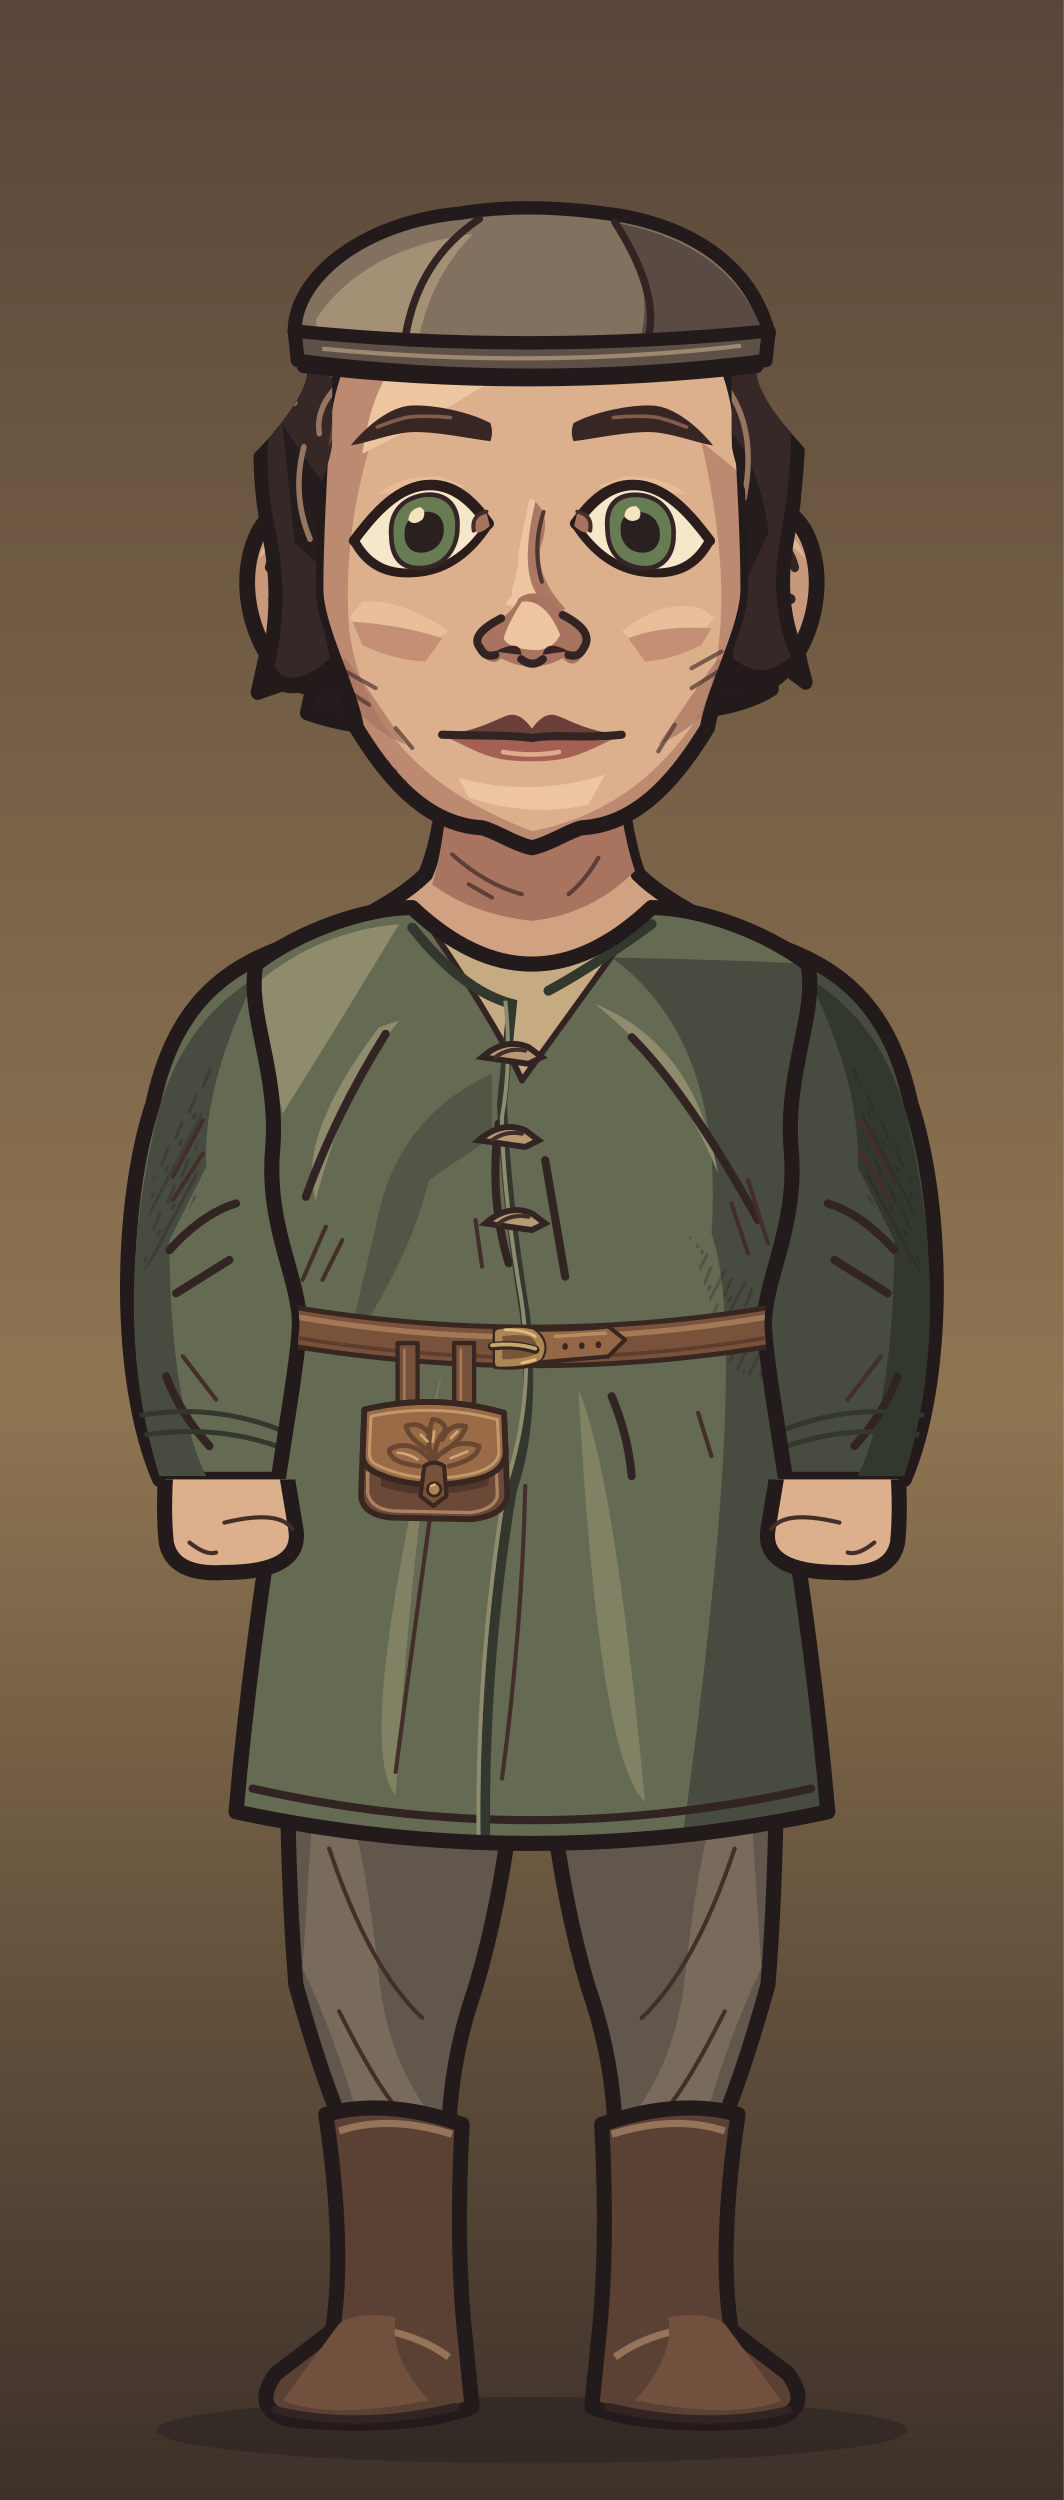
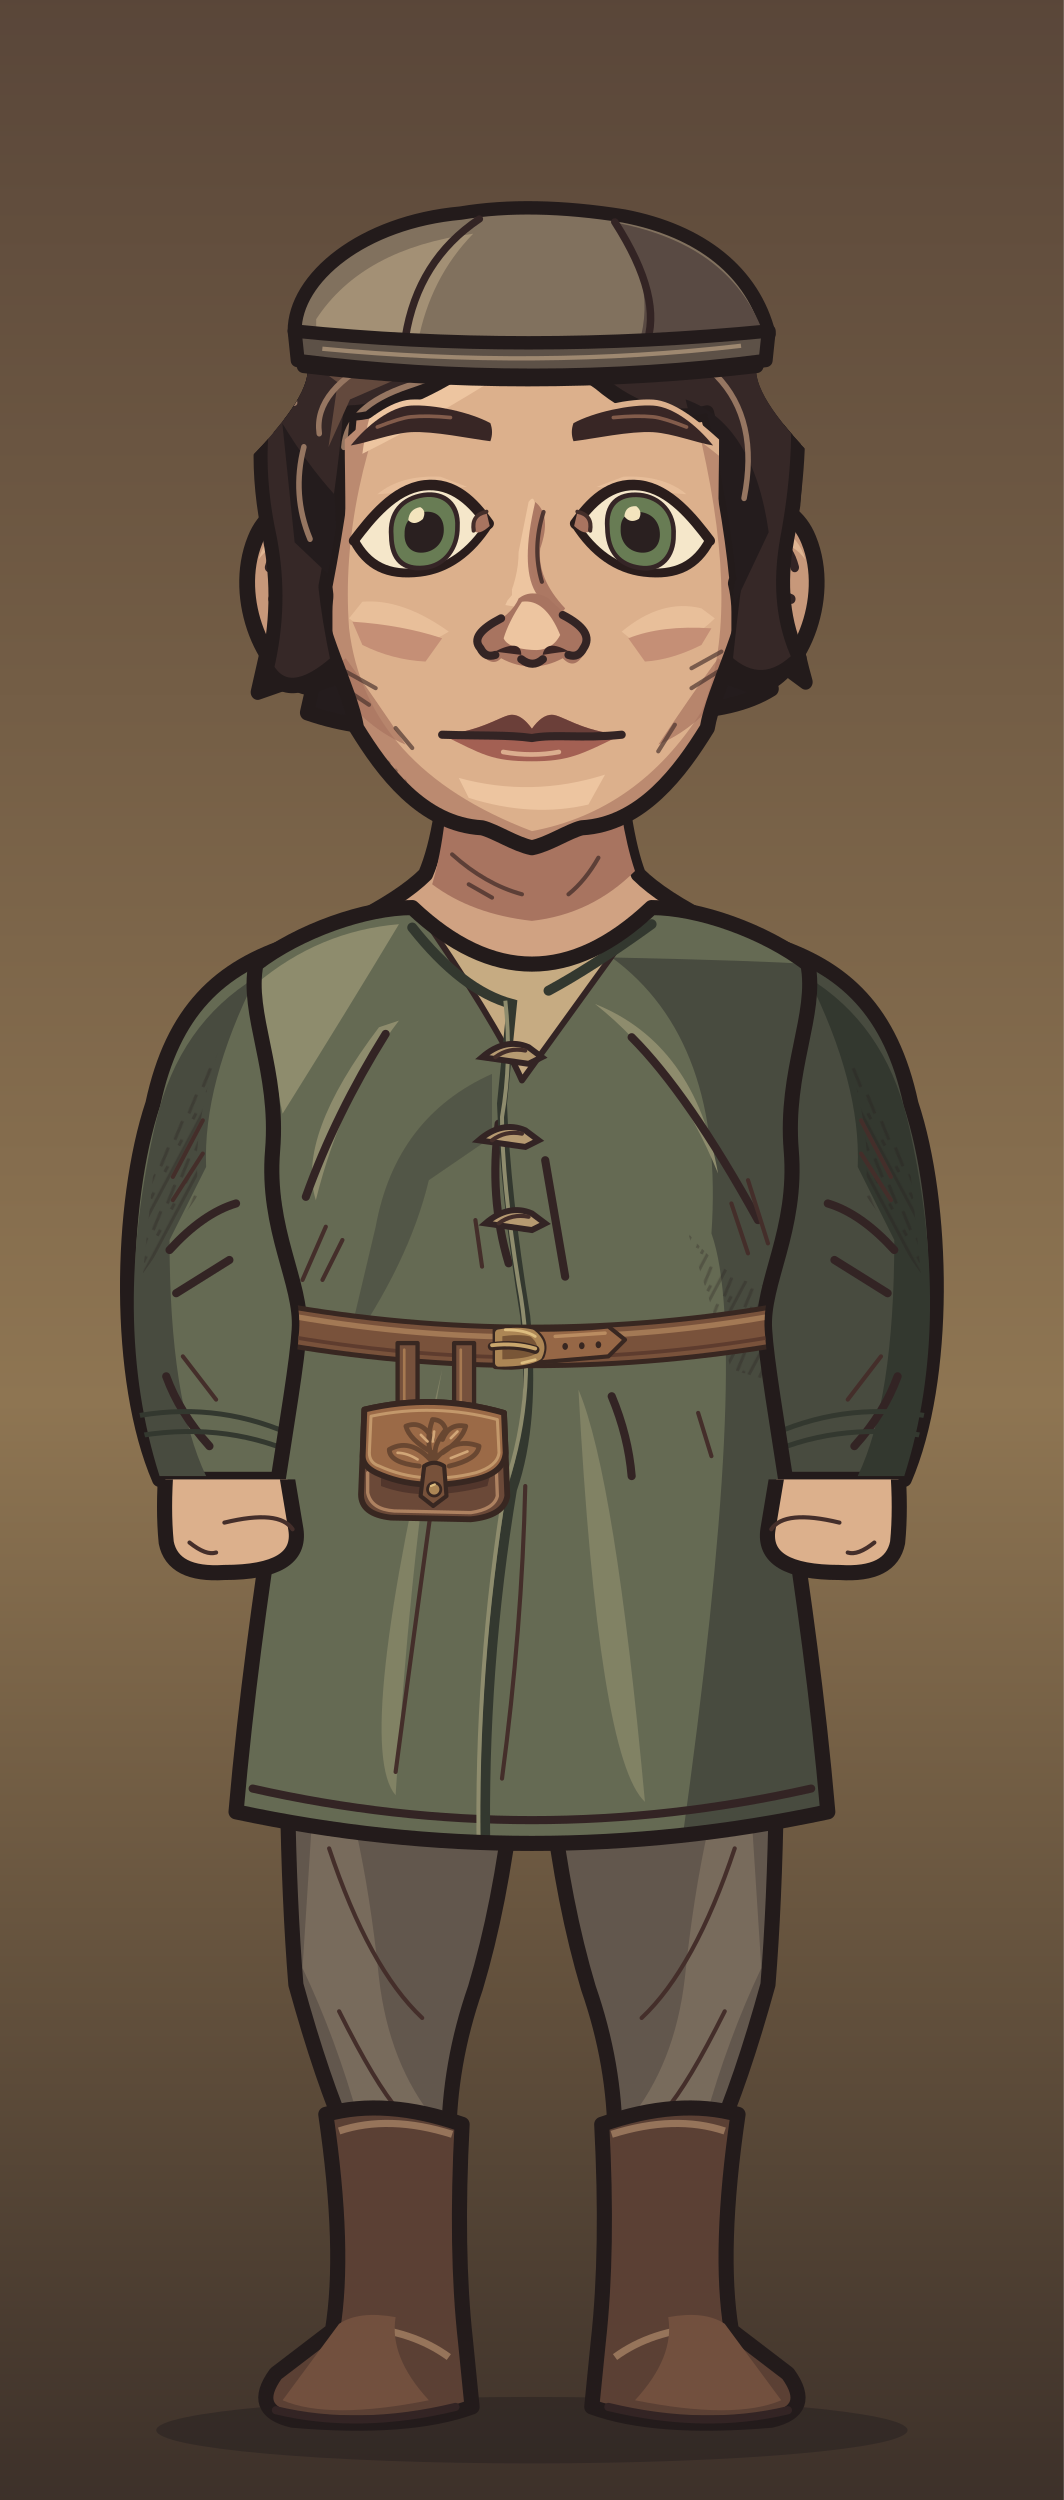
<svg xmlns="http://www.w3.org/2000/svg" xmlns:xlink="http://www.w3.org/1999/xlink" aria-labelledby="title" width="320" height="752" viewBox="0 0 320 752" role="img" data-belt="leather">
  <defs>
    <style>
      .edge {stroke:#231b1b;stroke-width:4.55;stroke-linecap:round;stroke-linejoin:round}
      .seam {fill:none;stroke:#332424;stroke-width:2.45;stroke-linecap:round;stroke-linejoin:round}
      .etch {fill:none;stroke:#442e2a;stroke-width:1.25;stroke-linecap:round}
      .hair-line {fill:none;stroke:#967661;stroke-width:1.45;stroke-linecap:round}
      .white {fill:#f5e7ca;stroke:#2a1d1c;stroke-width:2.65;stroke-linejoin:round}
      .label {fill:#efdfc1;font:600 20px Georgia,serif}
      .muted {fill:#b8aa96;font:13px 'Segoe UI',sans-serif}
      .section {fill:#dcbb8e;font:600 14px 'Segoe UI',sans-serif}
    </style>
    <linearGradient id="umber" x2="0" y2="1" gradientUnits="objectBoundingBox">
      <stop stop-color="#594639" />
      <stop offset=".56" stop-color="#8e7552" />
      <stop offset="1" stop-color="#3c3029" />
    </linearGradient>
    <linearGradient id="ash" x2="0" y2="1" gradientUnits="objectBoundingBox">
      <stop stop-color="#3b423d" />
      <stop offset=".56" stop-color="#7a7d67" />
      <stop offset="1" stop-color="#242b28" />
    </linearGradient>
    <linearGradient id="rose" x2="0" y2="1" gradientUnits="objectBoundingBox">
      <stop stop-color="#51404a" />
      <stop offset=".56" stop-color="#8a6972" />
      <stop offset="1" stop-color="#372c33" />
    </linearGradient>
    <pattern id="paper-grain" width="63" height="57" patternUnits="userSpaceOnUse">
      <path d="M1 16l2-1m21-4 5-2m16 7 6-1M12 32l3-1m16 11 4-1m20-14 4 1M4 51l5-1m41 0 9-2" fill="none" stroke="#231a1b" stroke-width=".85" opacity=".19" />
      <path d="M4 5l9-1m29 2 2-1M1 40l4-1m12 9 1-1m21-23 4-1m9 12 5-2" fill="none" stroke="#f0dbb5" stroke-width=".85" opacity=".23" />
      <path d="M16 19h.6m13-3h.7m28 6h.7m-39 15h.6m23 4h.6m-12 11h.7m29-39h.7" fill="none" stroke="#21191a" stroke-width="1.2" opacity=".28" stroke-linecap="round" />
    </pattern>
    <pattern id="ink-lines" width="7" height="9" patternUnits="userSpaceOnUse" patternTransform="rotate(28)">
      <path d="M1 -2V10m2.8-8 .6 6m1.9-1v5" stroke="#271d1d" stroke-width=".95" fill="none" opacity=".65" />
    </pattern>
    <radialGradient id="vignette" cx=".5" cy=".39" r=".72">
      <stop offset=".47" stop-color="#20191c" stop-opacity="0" />
      <stop offset="1" stop-color="#20191c" stop-opacity=".48" />
    </radialGradient>
    <g id="firs" fill="currentColor">
      <path d="M10 439Q15 379 12 300L9 220 15 146 15 54 19 80 21 147 28 230 25 326 29 439Z" />
      <path d="M17 169Q27 174 45 174L57 169 49 179 27 187 17 185                M18 194Q29 196 52 192L63 183 56 194 26 205 16 207                M15 225Q46 230 67 218L77 206 71 223 42 238 18 241                M17 252Q48 255 78 245L91 230 84 249 52 266 20 269                M14 282Q40 281 71 278L88 261 84 281 57 291 19 298                M19 312Q43 316 69 310L88 299 84 310 58 322 22 325" />
      <path d="M6 312 0 315V284L11 285M0 266 13 270V250L0 249M0 220 15 221 15 206 0 202                M0 180 16 181V167L0 165M0 141 15 150V138L0 133M0 112 17 127V118L0 104" />
      <path d="M64 440Q55 380 58 324L59 258 63 217 68 222 65 266 68 328 76 440Z                M63 291Q78 294 89 282L100 267 96 283 81 301 62 307                M63 323Q80 323 106 304L98 321 68 339                M63 316Q44 306 37 293L41 307 64 329Z" />
    </g>
    <g id="brambles" fill="none" stroke="currentColor" stroke-linecap="round" stroke-linejoin="round">
      <path stroke-width="3.8" d="M9 440Q13 401 21 380T26 333m-8 57Q39 375 43 352m-28 46Q6 377 0 376M41 440Q41 402 63 385m-20 44q26-6 39-30" />
      <path stroke-width="2" d="M23 364l14-13m-12 4-7-15m20 29 17-4m-15-1 1-11m13 49 2-17m2 14 18-5m-34 32q-12-10-17-10" />
    </g>
    <g id="night-scratches" fill="none" stroke="currentColor" stroke-width="1.2" stroke-linecap="round">
      <path d="M16 113q32-11 54-8m-30 9 16-3m184-40q19-4 44 1m-11 7 19 4                M24 335q33-3 68-16m-44 16 26-4m164-9q31 5 60-3m-39 8 38-3                M27 391q22-6 52-5m168 14q28-8 57-8m-40 11 24-4                M55 178l18-6m177 36 17 3m-12-4 17-1" />
    </g>
    <g id="shirt-setting">
      <rect width="320" height="440" fill="url(#umber)" />
      <path d="M50 217q24 8 64 1l-15 7-56 6m176-90q39-13 70-5l-26 4 28 2-64 6" fill="#856c54" opacity=".5" />
      <use xlink:href="#firs" style="color:#342827" opacity=".52" transform="translate(-26 8)" />
      <use xlink:href="#firs" style="color:#413128" opacity=".58" transform="translate(340 101) scale(-1 .81)" />
      <use xlink:href="#night-scratches" style="color:#dfbb87" opacity=".28" />
      <use xlink:href="#brambles" style="color:#291f22" opacity=".71" />
      <rect width="320" height="440" fill="url(#vignette)" />
      <rect width="320" height="440" fill="url(#paper-grain)" />
    </g>
    <g id="armor-setting">
      <rect width="320" height="440" fill="url(#ash)" />
      <path d="M42 173q49-4 68 3l-43 6 25 3-49 4m151 35q47 10 104-6l-26 14-62 8Z" fill="#707764" opacity=".48" />
      <use xlink:href="#firs" style="color:#27312c" opacity=".64" transform="translate(-36 30)" />
      <use xlink:href="#firs" style="color:#303833" opacity=".75" transform="translate(324 45) scale(-.86 1.03)" />
      <use xlink:href="#brambles" style="color:#252a27" opacity=".62" transform="translate(319 10) scale(-1 1)" />
      <use xlink:href="#night-scratches" style="color:#d8d8a9" opacity=".28" transform="translate(-2 21)" />
      <rect width="320" height="440" fill="url(#vignette)" />
      <rect width="320" height="440" fill="url(#paper-grain)" />
    </g>
    <g id="woman-setting">
      <rect width="320" height="440" fill="url(#rose)" />
      <path d="M44 235q40-4 76-1l-20 6-36 2 19 3-44 5m183-50q35 3 60-3l-24 9-31 2" fill="#775d65" opacity=".6" />
      <use xlink:href="#firs" style="color:#3b2b34" opacity=".58" transform="translate(-20 84) scale(.86 .91)" />
      <use xlink:href="#firs" style="color:#3d2e39" opacity=".68" transform="translate(327 54) scale(-.85 .98)" />
      <path d="M300 440q-2-82-6-173l-9-103 7-35 12 42 9 98 7 171Z                M294 195q-10-18-25-24l-15-1 13-4 11 2 18 15                M285 162q-13-22-34-27l-7 4 7-11 17 4 20 17                M303 242q-18-23-36-27l-13 3 15-9 11 2 21 15" fill="#3a2b33" opacity=".64" />
      <use xlink:href="#brambles" style="color:#2d2229" opacity=".8" transform="translate(12 6)" />
      <use xlink:href="#night-scratches" style="color:#e1b8a8" opacity=".28" transform="translate(0 7)" />
      <rect width="320" height="440" fill="url(#vignette)" />
      <rect width="320" height="440" fill="url(#paper-grain)" />
    </g>
    <pattern id="mail-rings" width="14" height="13" patternUnits="userSpaceOnUse" patternTransform="rotate(-7)">
      <path d="M-1 2q3-3 6 0 1 3-2 5Q0 8-1 5M6 2q3-3 6 0 1 3-2 5Q7 8 6 5M3 8q3-3 6 0 1 3-2 5-3 1-4-2M10 8q3-3 6 0" fill="none" stroke="#2d2c28" stroke-width="1.6" stroke-linecap="round" />
      <path d="M-.5 4q1.5-2 3-1m5 1q1.4-2 3-1M4 10q1.5-2 3-1m4 1q1.4-2 3-1" fill="none" stroke="#9a9b87" stroke-width="1.12" opacity=".78" stroke-linecap="round" />
    </pattern>
    <pattern id="armor-plates" width="47" height="24" patternUnits="userSpaceOnUse" patternTransform="translate(4 4) rotate(2)">
      <path d="M1 0l21 .7 1 18-3 3-17-1-1-4Zm24 1 19-1 2 15-3 7-19-2Z" fill="#85867a" stroke="#352e2a" stroke-width="1.75" stroke-linejoin="round" />
      <path d="M2 2l18 .2-.2 4L5 7 4 17Zm24 0 16-1 1 4-14 2-3 10Z" fill="#a9a58d" />
      <path d="M19 4l4 14-3 3-16-1 13-4Zm22 2 4 10-2 5-17-1 13-4Z" fill="#62655f" />
      <path d="M7 7l1-.5m6 12 3-2m16-7 5-1m-7 5 4-2" fill="none" stroke="#d0c0a0" stroke-width=".9" opacity=".76" />
      <path d="M6 12q2-2 2.7 1-1 2.2-2.7.5Zm12 1q1.8-2 2.4.6-1 2.6-2.5.8Zm11 1q1-2.2 2.8-1-.2 2.9-2.8 2.1Zm12-2q2.2-1.4 2.3.8-1 2.3-2.3.5Z" fill="#3c342d" />
    </pattern>
    <clipPath id="portrait-frame">
      <rect width="320" height="752" />
    </clipPath>
    <clipPath id="headgear-hair-back-reveal">
      <path d="M92.368 109.5H227.632Q225.632 118.5 245.632 138.5L320 215V440H0V215L74.368 138.5Q94.368 118.5 92.368 109.5Z" />
    </clipPath>
    <clipPath id="wardrobe-torso-mask">
      <path d="M124 273 C110 273 90 280 77 290 C74 305 84 322 82 346 C80 370 91 386 90 400 C89 418 77 476 71 545 Q160 564 249 545 C243 476 231 418 230 400 C229 386 240 370 238 346 C236 322 246 305 243 290 C230 280 210 273 196 273 Q160 307 124 273Z" />
    </clipPath>
    <clipPath id="wardrobe-sleeve-mask">
      <path d="M88 284 C66 291 52 304 46 332 C36 362 35 415 48 445 H87 Q111 406 106 336Z" />
    </clipPath>
    <clipPath id="face-shape-clip">
      <path d="M 160 73 C 191 73 219 90 223 128 C 224 143 225 164 225 177 C 225 189 214.75 207 212.75 219 C 204.75 232 193 248 175 249 C 171 250 165 254 160 255 C 155 254 149 250 145 249 C 127 248 115.25 232 107.25 219 C 105.25 207 95 189 95 177 C 95 164 96 143 97 128 C 101 90 129 73 160 73 Z" />
    </clipPath>
    <clipPath id="face-features-eye-left">
      <path d="M-21 0 C-16 -6 -9 -14 0 -14 C9 -14 15 -7 19.5 0 C14 8 7 12 -1 12 C-11 12 -17 8 -21 0Z" />
    </clipPath>
    <clipPath id="face-features-eye-right">
      <path d="M-21 0 C-16 -6 -9 -14 0 -14 C9 -14 15 -7 19.5 0 C14 8 7 12 -1 12 C-11 12 -17 8 -21 0Z" />
    </clipPath>
    <clipPath id="face-features-nose-bridge">
      <path d="M154 144H167V179L172 185V187H149V185L154 179Z" />
    </clipPath>
    <clipPath id="headgear-hair-front-reveal">
      <path d="M92.368 109.5H227.632Q225.632 118.5 245.632 138.5L320 215V440H0V215L74.368 138.5Q94.368 118.5 92.368 109.5Z" />
    </clipPath>
-     <clipPath id="headgear-hair-face">
-       <path d="M25 0H100V164Q100 178 96 186Q160 177 224 186Q220 178 220 164V0H295V337H25Z" />
-     </clipPath>
    <mask id="hair-face-opening" maskUnits="userSpaceOnUse" x="0" y="0" width="320" height="440">
      <rect fill="white" x="0" y="0" width="320" height="440" />
      <g clip-path="url(#face-shape-clip)">
-         <path d="M220 132C220 117 197 107 160 107S100 117 100 132C100 142 89 158 89 176V300H231V176C231 158 220 142 220 132Z" fill="black" />
+         <path d="M103.7 132.2C110.5 125.98 117.5 120.6 123.5 120.2C130.5 119.8 141.5 122.2 149 125.48Q160 133.48 171 125.48C178.5 122.2 189.5 119.8 196.5 120.2C202.5 120.6 209.5 125.98 216.3 132.2C216.3 141.2 216.1 143 216.1 160C216.1 169 220 175 220 184V300H100V184C100 175 103.9 169 103.9 160C103.9 143 103.7 141.2 103.7 132.2Z" fill="black" />
      </g>
    </mask>
    <clipPath id="hair-crown-clip">
      <path d="M97 198q-16 13-23 2 5-19 1-38-7-29 2-52 9-36 38-49 25-14 48-9 28-6 54 12 28 18 29 53 2 21-3 45-4 20 4 35-12 11-24 1Q226 172 226.5 174Q224 151 217 125Q199 129 182 116Q166 106 155 98Q142 112 118 121Q108 125 101 125Q99 148 93 176Q94 185 97 198Z" />
    </clipPath>
    <clipPath id="full-costume-hands-clip">
      <rect x="0" y="445" width="320" height="307" />
    </clipPath>
  </defs>
  <g data-part="full-costume">
    <rect width="320" height="752" fill="url(#umber)" />
    <ellipse cx="160" cy="731" rx="113" ry="10" fill="#261f20" opacity=".5" />
    <g>
      <path d="M87 469 L158 469 Q158 548 143 598 Q135 621 135 644 H105 Q97 626 89 597 Q85 548 87 469Z" fill="#62574d" class="edge" />
      <path d="M96 514 Q109 546 114 595 Q117 621 131 638 H108Q101 613 91 592Z" fill="#8c7c69" opacity=".53" />
      <path d="M99 556Q111 592 127 607 M102 605Q113 627 120 635" class="etch" />
      <g transform="translate(0 0)">
        <path d="M98 636Q116 631 139 639Q137 677 140 704L142 724Q123 731 88 728Q75 725 83 714L100 701Q104 677 98 636Z" fill="#5b4034" class="edge" />
        <path d="M102 641Q117 636 136 642M108 700Q124 701 135 709 M100 705Q104 710 117 715" fill="none" stroke="#96745a" stroke-width="2.15" />
        <path d="M102 699Q108 695 119 697Q117 709 129 722Q99 728 85 722Z" fill="#72503e" />
        <path d="M83 725Q108 731 137 724" class="seam" />
      </g>
    </g>
    <g transform="translate(320 0) scale(-1 1)">
      <path d="M87 469 L158 469 Q158 548 143 598 Q135 621 135 644 H105 Q97 626 89 597 Q85 548 87 469Z" fill="#62574d" class="edge" />
      <path d="M96 514 Q109 546 114 595 Q117 621 131 638 H108Q101 613 91 592Z" fill="#8c7c69" opacity=".53" />
      <path d="M99 556Q111 592 127 607 M102 605Q113 627 120 635" class="etch" />
      <g transform="translate(0 0)">
        <path d="M98 636Q116 631 139 639Q137 677 140 704L142 724Q123 731 88 728Q75 725 83 714L100 701Q104 677 98 636Z" fill="#5b4034" class="edge" />
        <path d="M102 641Q117 636 136 642M108 700Q124 701 135 709 M100 705Q104 710 117 715" fill="none" stroke="#96745a" stroke-width="2.15" />
        <path d="M102 699Q108 695 119 697Q117 709 129 722Q99 728 85 722Z" fill="#72503e" />
        <path d="M83 725Q108 731 137 724" class="seam" />
      </g>
    </g>
  </g>
  <g clip-path="url(#portrait-frame)">
    <g id="hair-back">
      <g clip-path="url(#headgear-hair-back-reveal)">
        <g transform="matrix(0.926 0 0 1.024 11.765 -3.765)">
          <path d="M104 96q-25 16-27 45-7 21 0 42l-6 24 19-6-3 12q35 11 69-6 59 12 82-1l-4-12 15 10q-9-29-4-52 4-39-23-58Z" fill="#241c1d" class="edge" />
        </g>
      </g>
    </g>
    <g data-part="neck">
      <g id="face-shape-neck">
        <path d="M 135 219 Q 134 249 128 263 Q 121 270 105 278 L 122 301 198 301 215 278 Q 199 270 192 263 Q 187 250 185 219 Z" fill="#d0a282" class="edge" />
        <path d="M 135 224 185 224 Q 186 247 191 262 Q 178 275 160 277 Q 142 275 130 266 Q 135 249 135 224 Z" fill="#a87460" />
        <path d="M 136 257 q 10 9 21 12 m -16 -3 7 4 m 32 -12 q -4 7 -9 11" class="etch" opacity=".75" />
      </g>
    </g>
    <g id="wardrobe-outfit-nw_nov_svita" data-outfit="nw_nov_svita">
      <path d="M88 284 C66 291 52 304 46 332 C36 362 35 415 48 445 H87 Q111 406 106 336Z" fill="#656a53" class="edge" />
      <g data-part="sleeve-left" clip-path="url(#wardrobe-sleeve-mask)">
        <path d="M47 337 Q54 308 77 294 Q61 326 62 351 L51 373 Q51 421 62 444 H48 Q33 397 47 337Z" fill="#484b3f" />
        <path d="M46 354 Q57 326 66 315 Q57 342 60 359 L43 383Z" fill="url(#ink-lines)" opacity=".44" />
        <path d="M51 376 q10 -11 20 -14 m-18 27 16 -10 M50 414 q4 11 13 21" class="seam" />
        <path d="M52 354 l9 -17 m-9 24 9 -14 m-6 61 10 13" class="etch" />
        <path d="M36 427 Q61 421 84 430 M36 433 Q63 427 86 436" fill="none" stroke="#33382f" stroke-width="1.5" />
      </g>
      <g transform="translate(320 0) scale(-1 1)">
        <path d="M88 284 C66 291 52 304 46 332 C36 362 35 415 48 445 H87 Q111 406 106 336Z" fill="#484b3f" class="edge" />
        <g data-part="sleeve-right" clip-path="url(#wardrobe-sleeve-mask)">
          <path d="M47 337 Q54 308 77 294 Q61 326 62 351 L51 373 Q51 421 62 444 H48 Q33 397 47 337Z" fill="#33382f" />
          <path d="M46 354 Q57 326 66 315 Q57 342 60 359 L43 383Z" fill="url(#ink-lines)" opacity=".44" />
          <path d="M51 376 q10 -11 20 -14 m-18 27 16 -10 M50 414 q4 11 13 21" class="seam" />
          <path d="M52 354 l9 -17 m-9 24 9 -14 m-6 61 10 13" class="etch" />
          <path d="M36 427 Q61 421 84 430 M36 433 Q63 427 86 436" fill="none" stroke="#33382f" stroke-width="1.5" />
        </g>
      </g>
      <path d="M124 273 C110 273 90 280 77 290 C74 305 84 322 82 346 C80 370 91 386 90 400 C89 418 77 476 71 545 Q160 564 249 545 C243 476 231 418 230 400 C229 386 240 370 238 346 C236 322 246 305 243 290 C230 280 210 273 196 273 Q160 307 124 273Z" fill="#656a53" />
      <g data-part="torso" clip-path="url(#wardrobe-torso-mask)">
        <path d="M77 296 Q96 280 120 278 Q105 303 85 335Z" fill="#8e8c6d" />
        <path d="M184 288 Q230 289 243 290 L254 555 H205 Q226 405 214 371 Q218 313 184 288Z" fill="#484b3f" />
        <path d="M78 344 Q88 359 84 381 L69 402 L61 359Z" fill="#484b3f" />
        <path d="M207 371 Q223 390 235 386 L234 416 L220 412Z" fill="url(#ink-lines)" opacity=".42" />
        <path d="M120 307 Q103 329 95 361 Q89 342 114 309Z M179 302 Q209 314 216 353 Q203 321 179 302Z" fill="#8e8c6d" />
        <path d="M133 412Q124 460 119 540Q106 525 133 412Z M174 418Q185 444 194 542Q180 529 174 418Z" fill="#8e8c6d" opacity=".68" />
        <path d="M134 423Q126 480 119 533 M158 447Q157 490 151 535" class="etch" />
        <path d="M76 538Q160 557 244 538" class="seam" />
        <path d="M116 311 Q101 335 92 360 M190 312 Q207 329 228 367 M150 338 q-3 22 3 42 m11 -31 6 35 M184 420q5 12 6 24" class="seam" />
        <path d="M98 369 l-7 16 m12 -12 -6 12 M225 355 l6 19 m-11 -12 5 15 M143 367 l2 14 m65 44 4 13" class="etch" />
        <path d="M124 271 Q160 295 196 271 L157 325 Q149 307 124 271 Z" fill="#c6ab82" stroke="#332424" stroke-width="1.8" stroke-linejoin="round" />
        <path d="M124 279 Q139 298 154 302 L151 332 Q152 359 158 396 Q161 428 154 448 Q145 502 146 557 M196 278 Q178 291 165 298" fill="none" stroke="#33382f" stroke-width="3" stroke-linecap="round" />
        <path d="M152 301 Q154 319 151 336 Q151 355 156 386 Q162 418 152 447 Q143 502 144 557" fill="none" stroke="#8e8c6d" stroke-width="1.2" />
        <path d="M148 323 Q119 336 113 369 L104 407 Q123 380 129 355 L148 342 Z" fill="#484b3f" opacity=".63" />
        <path d="M145 318 q7 -6 14 -3 l4 3 -4 2z" fill="#b69a71" stroke="#332424" stroke-width="1.8" />
        <path d="M149 318 q4 -3 9 -2" class="etch" />
        <path d="M144 343 q7 -6 14 -3 l4 3 -4 2z" fill="#b69a71" stroke="#332424" stroke-width="1.8" />
        <path d="M148 343 q4 -3 9 -2" class="etch" />
        <path d="M146 368 q7 -6 14 -3 l4 3 -4 2z" fill="#b69a71" stroke="#332424" stroke-width="1.8" />
        <path d="M150 368 q4 -3 9 -2" class="etch" />
      </g>
      <path d="M124 273 C110 273 90 280 77 290 C74 305 84 322 82 346 C80 370 91 386 90 400 C89 418 77 476 71 545 Q160 564 249 545 C243 476 231 418 230 400 C229 386 240 370 238 346 C236 322 246 305 243 290 C230 280 210 273 196 273 Q160 307 124 273Z" fill="none" class="edge" />
    </g>
    <g id="face-shape">
      <g id="face-shape-ears">
        <g transform="translate(105 179) scale(-1.046 1.19)">
          <path d="M -4 -15 C 7 -26 22 -25 27 -14 C 34 1 24 21 12 23 L -4 18 Z" fill="#c7987a" class="edge" />
          <path d="M 7 -15 C 16 -20 24 -16 26 -9 C 22 -14 16 -14 13 -11 L 10 -1 Z" fill="#edc5a0" opacity=".66" />
          <path d="M 23 -7 Q 20 -17 10 -11 L 7 2 M 22 1 Q 15 -2 11 6" class="seam" />
        </g>
        <g transform="translate(215 179) scale(1.046 1.19)">
          <path d="M -4 -15 C 7 -26 22 -25 27 -14 C 34 1 24 21 12 23 L -4 18 Z" fill="#c7987a" class="edge" />
          <path d="M 7 -15 C 16 -20 24 -16 26 -9 C 22 -14 16 -14 13 -11 L 10 -1 Z" fill="#edc5a0" opacity=".66" />
          <path d="M 23 -7 Q 20 -17 10 -11 L 7 2 M 22 1 Q 15 -2 11 6" class="seam" />
        </g>
      </g>
      <path d="M 160 73 C 191 73 219 90 223 128 C 224 143 225 164 225 177 C 225 189 214.75 207 212.75 219 C 204.75 232 193 248 175 249 C 171 250 165 254 160 255 C 155 254 149 250 145 249 C 127 248 115.25 232 107.25 219 C 105.25 207 95 189 95 177 C 95 164 96 143 97 128 C 101 90 129 73 160 73 Z" fill="#dcb08c" />
      <g clip-path="url(#face-shape-clip)">
        <path d="M 70 141 Q 104 91 123 103 Q 102 148 105 189 Q 110 231 160 250 Q 192 244 211 214 Q 223 186 211 133 Q 235 151 250 174 L 250 265 70 265 Z" fill="#bb8a70" />
        <path d="M 109 136.5 Q 114 99 142 98 Q 173 89 195 107 Q 174 98 152 112 Q 130 126 109 136.5 Z" fill="#edc5a0" />
        <g transform="translate(160 0) scale(-1 1)">
          <path d="M 25 190 Q 39 180 51 181 L 55 186 Q 45 194 32 194 Z" fill="#edc5a0" opacity=".72" />
          <path d="M 27 192 Q 39 188 54 187 L 51 194 Q 42 198.5 32 199 Z" fill="#c58f76" />
          <path d="M 56 198 Q 48 209 38 224 Q 52 218 62 202 Z" fill="#a87460" opacity=".73" />
        </g>
        <g transform="translate(160 0) scale(1 1)">
          <path d="M 27 190 Q 39 180 51 183 L 55 186 Q 45 196 32 194 Z" fill="#edc5a0" opacity=".72" />
          <path d="M 29 192 Q 39 188 54 189 L 51 194 Q 42 198.5 34 199 Z" fill="#c58f76" />
          <path d="M 56 198 Q 48 209 38 224 Q 52 218 62 202 Z" fill="#a87460" opacity=".73" />
        </g>
        <path d="M 92 183 Q 99 211 120 232 L 132 247 119 248 Q 98 234 85 212 Z M 229 184 Q 224 217 203 241 L 193 250 209 247 Q 230 233 240 211 Z" fill="url(#ink-lines)" opacity=".42" />
        <path d="M 138 234 Q 160 240 182 233 L 177 242 Q 160 246 141 240 Z" fill="#edc5a0" />
        <path d="M 104 202 l 9 5 m -8 1 6 4 m 97 -11 9 -5 m -9 11 8 -5 m -97 17 5 6 m 74 1 5 -8" class="etch" opacity=".65" />
      </g>
      <path d="M 160 73 C 191 73 219 90 223 128 C 224 143 225 164 225 177 C 225 189 214.75 207 212.75 219 C 204.75 232 193 248 175 249 C 171 250 165 254 160 255 C 155 254 149 250 145 249 C 127 248 115.25 232 107.25 219 C 105.25 207 95 189 95 177 C 95 164 96 143 97 128 C 101 90 129 73 160 73 Z" fill="none" class="edge" />
    </g>
    <g clip-path="url(#face-shape-clip)">
      <g data-part="eyes">
        <g transform="matrix(1 -0.12 0 1 127.5 160)">
          <path d="M-14 -13 Q-7 -18 5 -16 L13 -12" fill="#edc5a0" opacity=".65" />
          <path d="M-21 0 C-16 -6 -9 -14 0 -14 C9 -14 15 -7 19.5 0 C14 8 7 12 -1 12 C-11 12 -17 8 -21 0Z" class="white" />
          <g clip-path="url(#face-features-eye-left)">
            <g transform="translate(0 0) scale(1 1)">
              <path d="M-9.8 0 C-10.4 -7 -6.6 -10.9 0 -11.1 C6.1 -11.2 10.5 -7 10.1 -.3 C10.2 5.9 6.4 11 0 10.8 C-6.1 10.7 -9.7 7.2 -9.8 0Z" fill="#687c54" stroke="#352526" stroke-width="1.4" />
              <path d="M-5.8 -.2C-5.9-3.8-3.5-6 .1-6 3.8-6 6-3.6 6 .1 6 3.9 3.3 6.3-.2 6.2-3.9 6.1-6 3.3-5.8-.2Z" fill="#2a2020" />
              <path d="M-4.7-4.1Q-4.4-7.4-1.1-7.6 .9-6.3-.3-3.9-2.9-2-4.7-4.1Z" fill="#f3e4bd" />
            </g>
          </g>
          <path d="M-21 0 C-16 -6 -9 -14 0 -14 C9 -14 15 -7 19.5 0" fill="none" stroke="#2a1d1c" stroke-width="3.15" stroke-linecap="round" />
          <path d="M18.8 -3.8 Q14.2 -3.4 15 1.4 Q16.5 3.2 19.8 .6Z" fill="#a87460" />
          <path d="M18.8 -3.8 Q14.2 -3.4 15 1.4" class="etch" />
        </g>
        <g transform="matrix(-1 -0.12 0 1 192.5 160)">
          <path d="M-14 -13 Q-7 -18 5 -16 L13 -12" fill="#edc5a0" opacity=".65" />
          <path d="M-21 0 C-16 -6 -9 -14 0 -14 C9 -14 15 -7 19.5 0 C14 8 7 12 -1 12 C-11 12 -17 8 -21 0Z" class="white" />
          <g clip-path="url(#face-features-eye-right)">
            <g transform="translate(0 0) scale(-1 1)">
              <path d="M-9.8 0 C-10.4 -7 -6.6 -10.9 0 -11.1 C6.1 -11.2 10.5 -7 10.1 -.3 C10.2 5.9 6.4 11 0 10.8 C-6.1 10.7 -9.7 7.2 -9.8 0Z" fill="#687c54" stroke="#352526" stroke-width="1.4" />
              <path d="M-5.8 -.2C-5.9-3.8-3.5-6 .1-6 3.8-6 6-3.6 6 .1 6 3.9 3.3 6.3-.2 6.2-3.9 6.1-6 3.3-5.8-.2Z" fill="#2a2020" />
              <path d="M-4.7-4.1Q-4.4-7.4-1.1-7.6 .9-6.3-.3-3.9-2.9-2-4.7-4.1Z" fill="#f3e4bd" />
            </g>
          </g>
          <path d="M-21 0 C-16 -6 -9 -14 0 -14 C9 -14 15 -7 19.5 0" fill="none" stroke="#2a1d1c" stroke-width="3.15" stroke-linecap="round" />
          <path d="M18.8 -3.8 Q14.2 -3.4 15 1.4 Q16.5 3.2 19.8 .6Z" fill="#a87460" />
          <path d="M18.8 -3.8 Q14.2 -3.4 15 1.4" class="etch" />
        </g>
      </g>
      <g data-part="brows">
        <g transform="matrix(1 0 0 1 127.5 131)">
          <path d="M-22 3 C-17 -3.22 -10 -8.6 -4 -9 C3 -9.4 14 -7 20 -3.72 Q21 -1 20 1.72 C14 1 3 -1.4 -4 -1 C-10 -0.6 -17 2.22 -22 3Z" fill="#382625" />
          <path d="M-14 -2.55 Q-7 -5.3 -4 -5.6 Q1 -6.1 8 -5.4" fill="none" stroke="#835c4b" stroke-width="1.1" stroke-linecap="round" />
        </g>
        <g transform="matrix(-1 0 0 1 192.5 131)">
          <path d="M-22 3 C-17 -3.22 -10 -8.6 -4 -9 C3 -9.4 14 -7 20 -3.72 Q21 -1 20 1.72 C14 1 3 -1.4 -4 -1 C-10 -0.6 -17 2.22 -22 3Z" fill="#382625" />
          <path d="M-14 -2.55 Q-7 -5.3 -4 -5.6 Q1 -6.1 8 -5.4" fill="none" stroke="#835c4b" stroke-width="1.1" stroke-linecap="round" />
        </g>
      </g>
      <g data-part="nose">
        <g clip-path="url(#face-features-nose-bridge)">
          <path d="M159 151 Q161 148 161 154 Q157 169 162 177 L158 183 152 182 Q156 174 156 166Z" fill="#edc5a0" />
          <path d="M161 151 Q166 155 162.5 165 Q161.5 174 170 183 L167 187 161 178 Q156.5 170 161 151Z" fill="#a87460" opacity=".93" />
          <path d="M163.5 154 Q160 165 163 175" class="etch" opacity=".9" />
        </g>
        <path d="M156 180 Q160 177 165 180 C167 182 169.28 184 174 188 Q178 192 176 196 Q173 202 169.28 198 Q160 203 150.72 198 Q148 201 144 196 Q142 192 146 189 Q154 185 156 180Z" fill="#a87460" />
        <path d="M157 181 Q164 180 168.5 191 Q165.95 196 160 195.5 Q152.775 195 151.5 192 Q153 187 157 181Z" fill="#edc5a0" />
        <path d="M150.72 186 Q141 191 144.5 195 Q146 198 149 197 M169.28 185 Q179 190 175.5 195 Q174 198 171 197" class="seam" />
        <path d="M148.8 196 q8 -4 8 1 q-8 -1 -8 -1Z M163.2 197 q1 -5 8 -1 q-2 0 -8 1Z" fill="#3b2524" />
        <path d="M156.8 198.3 Q160.25 201 163.3 198.3" class="seam" />
      </g>
      <g data-part="mouth">
        <path d="M133 221 C145.15 220 151 215 154 215 Q157 215 160 219.2 Q163 215 166 215 C169 215 174.85 220 187 221 C174.85 227 171 229 160 229 C148 229 145.15 227 133 221Z" fill="#a36053" />
        <path d="M133 221 C145.15 220 151 215 154 215 Q157 215 160 219.2 Q163 215 166 215 C169 215 174.85 220 187 221 C174.85 222.25 167 220.7 160 222 C153 221 145.15 221.4 133 221Z" fill="#56322f" opacity=".72" />
        <path d="M133 221 C145.15 221.4 153 221 160 222 C167 220.7 174.85 222.25 187 221" class="seam" />
        <path d="M151.36 226.2 Q160 227.7 168.1 226.2" fill="none" stroke="#edc5a0" stroke-width="1.4" stroke-linecap="round" opacity=".76" />
      </g>
    </g>
    <g id="hair-front">
      <g clip-path="url(#headgear-hair-front-reveal)">
-         <g clip-path="url(#headgear-hair-face)">
-           <g mask="url(#hair-face-opening)">
-             <g transform="matrix(0.926 0 0 1.024 11.765 -3.765)">
-               <path d="M97 198q-16 13-23 2 5-19 1-38-7-29 2-52 9-36 38-49 25-14 48-9 28-6 54 12 28 18 29 53 2 21-3 45-4 20 4 35-12 11-24 1Q226 172 226.5 174Q224 151 217 125Q199 129 182 116Q166 106 155 98Q142 112 118 121Q108 125 101 125Q99 148 93 176Q94 185 97 198Z" fill="#362827" class="edge" />
-               <g clip-path="url(#hair-crown-clip)">
-                 <path d="M91 112q6-26 41-35 19-3 37-2 15-4 25-16-6 21-26 26-13 15-39 25l-28 11-7 14 3-19Zm76-20q22-1 37-12-3 9-9 12 13 4 21 14-25-5-38-11Z" fill="#63493d" />
-                 <path d="M79 128q8 12 17 21l1 26-14-12Zm123-38 26-13 13 25Z M210 121q22 7 27 39l-11 21Z" fill="#241c1d" />
-                 <path d="M83 122q-3-14 18-24t25-16q10-10 31-9t40-12M91 131q-2-13 21-23 17-7 26-18 10-10 29-6t41-9M99 135q1-12 21-18t27-14q12-10 32-10 17-1 38-11M184 106q22-5 36 8t9 36M86 135q-4 14 2 27" fill="none" stroke="#967661" stroke-width="1.8" stroke-linecap="round" stroke-linejoin="round" />
-               </g>
+         <g mask="url(#hair-face-opening)">
+           <g transform="matrix(0.926 0 0 1.024 11.765 -3.765)">
+             <path d="M97 198q-16 13-23 2 5-19 1-38-7-29 2-52 9-36 38-49 25-14 48-9 28-6 54 12 28 18 29 53 2 21-3 45-4 20 4 35-12 11-24 1Q226 172 226.5 174Q224 151 217 125Q199 129 182 116Q166 106 155 98Q142 112 118 121Q108 125 101 125Q99 148 93 176Q94 185 97 198Z" fill="#362827" class="edge" />
+             <g clip-path="url(#hair-crown-clip)">
+               <path d="M91 112q6-26 41-35 19-3 37-2 15-4 25-16-6 21-26 26-13 15-39 25l-28 11-7 14 3-19Zm76-20q22-1 37-12-3 9-9 12 13 4 21 14-25-5-38-11Z" fill="#63493d" />
+               <path d="M79 128q8 12 17 21l1 26-14-12Zm123-38 26-13 13 25Z M210 121q22 7 27 39l-11 21Z" fill="#241c1d" />
+               <path d="M83 122q-3-14 18-24t25-16q10-10 31-9t40-12M91 131q-2-13 21-23 17-7 26-18 10-10 29-6t41-9M99 135q1-12 21-18t27-14q12-10 32-10 17-1 38-11M184 106q22-5 36 8t9 36M86 135q-4 14 2 27" fill="none" stroke="#967661" stroke-width="1.8" stroke-linecap="round" stroke-linejoin="round" />
            </g>
          </g>
        </g>
      </g>
    </g>
    <g id="headgear-nw_nov_round_cap">
      <g transform="matrix(0.926 0 0 0.887 11.765 6.438)">
        <path d="M83 105C83 87 105 68 137 65Q160 61 190 66C215 71 232 85 237 106L233 117 Q158 126 86 117Z" fill="#81715e" class="edge" />
        <path d="M90 101Q105 77 141 72 Q127 87 123 109L90 112Z" fill="#a39075" />
        <path d="M186 68 Q224 75 235 105L221 114 194 112Q202 89 186 68Z" fill="#594a43" />
        <path d="M119 107Q123 81 143 67M197 110Q203 94 187 68" class="seam" />
        <path d="M83 105Q158 113 237 105L236 115Q161 125 84 115Z" fill="#5d5147" class="edge" />
        <path d="M92 111Q162 118 228 110" fill="none" stroke="#9e8870" stroke-width="1.45" />
      </g>
    </g>
  </g>
  <g data-part="waist-accessories">
    <g data-part="belt" data-style="leather" clip-path="url(#wardrobe-torso-mask)" data-material-slot="belt">
      <path d="M82 398Q160 412 238 398" fill="none" stroke="#382721" stroke-width="13.1" stroke-linecap="round" stroke-linejoin="round" data-material-surface="fixed" />
      <path d="M82 398Q160 412 238 398" fill="none" stroke="#79523b" stroke-width="10.1" stroke-linecap="round" stroke-linejoin="round" data-material-surface="base" />
      <path d="M84 395.2Q160 409.2 236 395.2" fill="none" stroke="#a37955" stroke-width="1.65" stroke-linecap="round" stroke-linejoin="round" data-material-surface="light" />
      <path d="M83 401.3Q160 415.3 237 401.3" fill="none" stroke="#5e3c2e" stroke-width="1.15" stroke-linecap="round" stroke-linejoin="round" data-material-surface="shade" />
      <path d="M160 400Q174 400 183 399l5 4-5 5-23 2Z" fill="#966746" stroke="#382721" stroke-width="1.25" stroke-linecap="round" stroke-linejoin="round" data-material-surface="base" />
      <path d="M167 402l15-1" fill="none" stroke="#ba8c61" stroke-width="1.05" stroke-linecap="round" stroke-linejoin="round" data-material-surface="light" />
      <ellipse cx="170" cy="405" rx="0.85" ry="1.05" fill="#382721" data-material-surface="fixed" />
      <ellipse cx="175" cy="404.8" rx="0.85" ry="1.05" fill="#382721" data-material-surface="fixed" />
      <ellipse cx="180" cy="404.5" rx="0.85" ry="1.05" fill="#382721" data-material-surface="fixed" />
      <g transform="translate(156 405) scale(1)">
        <path d="M-7 -5Q-1 -6 4 -5Q9 -2 7 3Q4 7 -7 6Z" fill="#795637" stroke="#382721" stroke-width="1.65" stroke-linecap="round" stroke-linejoin="round" data-material-surface="fixed" />
        <path d="M-6 -4Q0 -5 4 -4Q8 -1 6 3Q3 5 -6 5Z" fill="none" stroke="#ac8655" stroke-width="2.2" stroke-linecap="round" stroke-linejoin="round" data-material-surface="fixed" />
        <path d="M-4 -5Q2 -5 5 -3M5 4l-4 1" fill="none" stroke="#ddbd80" stroke-width="0.85" stroke-linecap="round" stroke-linejoin="round" data-material-surface="fixed" />
        <path d="M-8 0q7 -1 13 1" fill="none" stroke="#382721" stroke-width="2.55" stroke-linecap="round" stroke-linejoin="round" data-material-surface="fixed" />
        <path d="M-8 -.35q7 -.8 13 1" fill="none" stroke="#c9a76d" stroke-width="1.15" stroke-linecap="round" stroke-linejoin="round" data-material-surface="fixed" />
      </g>
    </g>
    <g data-part="belt-pouch" data-style="novgorod_flap" data-material-slot="belt_pouch" transform="translate(130.6 404)">
      <path d="M-11 0h6v23h-6ZM6 0h6v23H6Z" fill="#76513c" stroke="#382721" stroke-width="1.3" stroke-linecap="round" stroke-linejoin="round" data-material-surface="base" />
      <path d="M-9 2v16M8 2v16" fill="none" stroke="#a67951" stroke-width="0.8" stroke-linecap="round" stroke-linejoin="round" data-material-surface="light" />
      <path d="M-21 20q21-5 42 1l1 25q-1 6-11 7l-24-.5q-9-1-9-7Z" fill="#6b4938" stroke="#382721" stroke-width="1.75" stroke-linecap="round" stroke-linejoin="round" data-material-surface="shade" />
      <path d="M-20 39v6q1 5 8 5.5l23 .5q7-1 8-5l-.3-8" fill="none" stroke="#ae8261" stroke-width="1" stroke-linecap="round" stroke-linejoin="round" data-material-surface="light" />
      <path d="M-16 40q15 6 33-1l-1 4q-19 5-32 0Z" fill="#52362c" data-material-surface="shade" />
      <path d="M-21 20q21-5 42 1l.5 12q-.5 6-9 8-17 4-30-2-4-2-4-5Z" fill="#9b6a47" stroke="#382721" stroke-width="1.75" stroke-linecap="round" stroke-linejoin="round" data-material-surface="base" />
      <path d="M-19 22q19-4 38 1l.5 10q-.5 4-7 6-16 4-29-2-3-1-3-4Z" fill="none" stroke="#c3986b" stroke-width="0.9" stroke-linecap="round" stroke-linejoin="round" data-material-surface="light" />
      <path d="M0 36q-3-6-.5-13 3 0 4 3-4 5-3 8m0 3q-7-9-14-5 0 4 9 5m4-1q6-8 14-5-.4 4-9 6m-5-4q-7-4-8-8 5-2 8 4m3 4q6-4 7-8-5-1-7 4" fill="none" stroke="#694731" stroke-width="1.45" stroke-linecap="round" stroke-linejoin="round" data-material-surface="shade" />
      <path d="M-11 33q3 .1 6 2m10-.4 5-2m-14-5 2 2m7-1 2-2m-7 0-.4 3" fill="none" stroke="#d1a677" stroke-width="0.8" stroke-linecap="round" stroke-linejoin="round" data-material-surface="light" />
      <path d="M-3 37q3-2 6 0l.7 9-4 3-3.8-3Z" fill="#77513a" stroke="#382721" stroke-width="1.25" stroke-linecap="round" stroke-linejoin="round" data-material-surface="base" />
      <circle cx="0" cy="44" r="2" fill="#ac8655" stroke="#382721" stroke-width="0.85" data-material-surface="fixed" />
      <path d="M-1 43l1.2-.5" fill="none" stroke="#ddbd80" stroke-width="0.65" stroke-linecap="round" stroke-linejoin="round" data-material-surface="fixed" />
    </g>
  </g>
  <g data-part="handheld-equipment">
    <g data-part="hands" clip-path="url(#full-costume-hands-clip)">
      <g>
        <path d="M50 441 Q49 454 50 464 Q52 474 67.5 473Q91 473 89 460 L86 442Z" fill="#dcb08c" class="edge" data-part="hand" />
        <path d="M67.5 458Q84 454 88 460 M57 464q5 4 8 3" class="etch" />
      </g>
      <g transform="translate(320 0) scale(-1 1)">
        <path d="M50 441 Q49 454 50 464 Q52 474 67.5 473Q91 473 89 460 L86 442Z" fill="#dcb08c" class="edge" data-part="hand" />
        <path d="M67.5 458Q84 454 88 460 M57 464q5 4 8 3" class="etch" />
      </g>
    </g>
  </g>
</svg>
